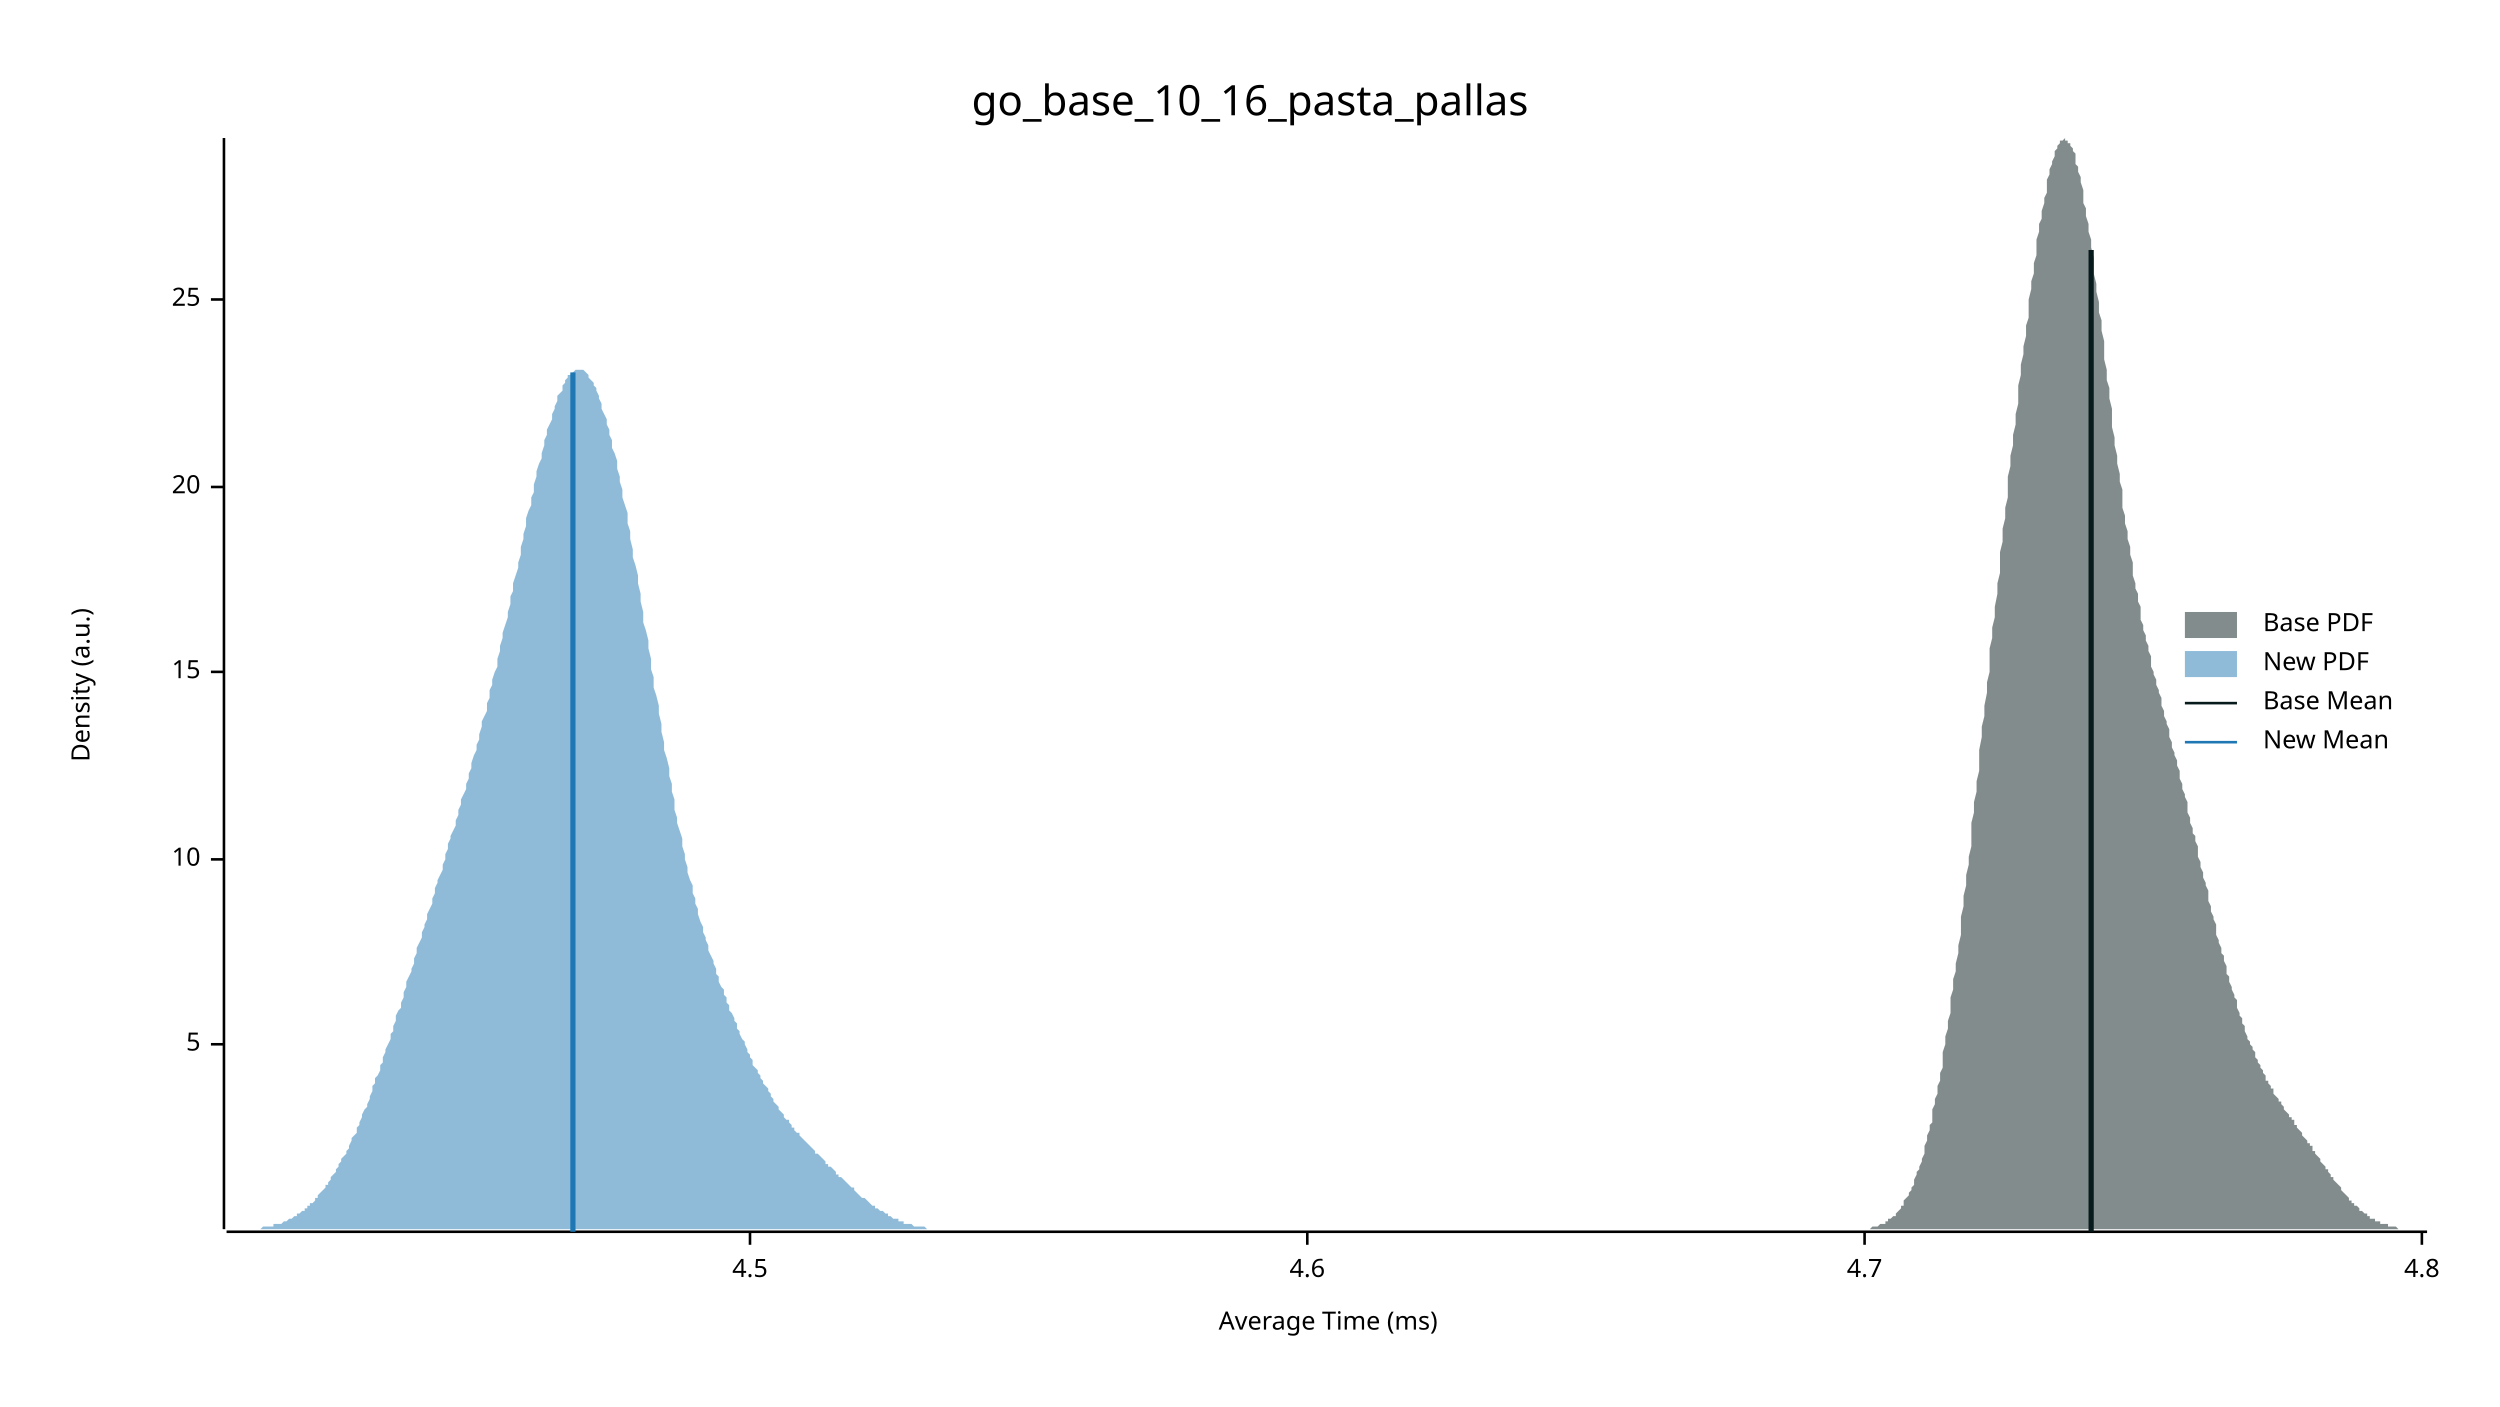
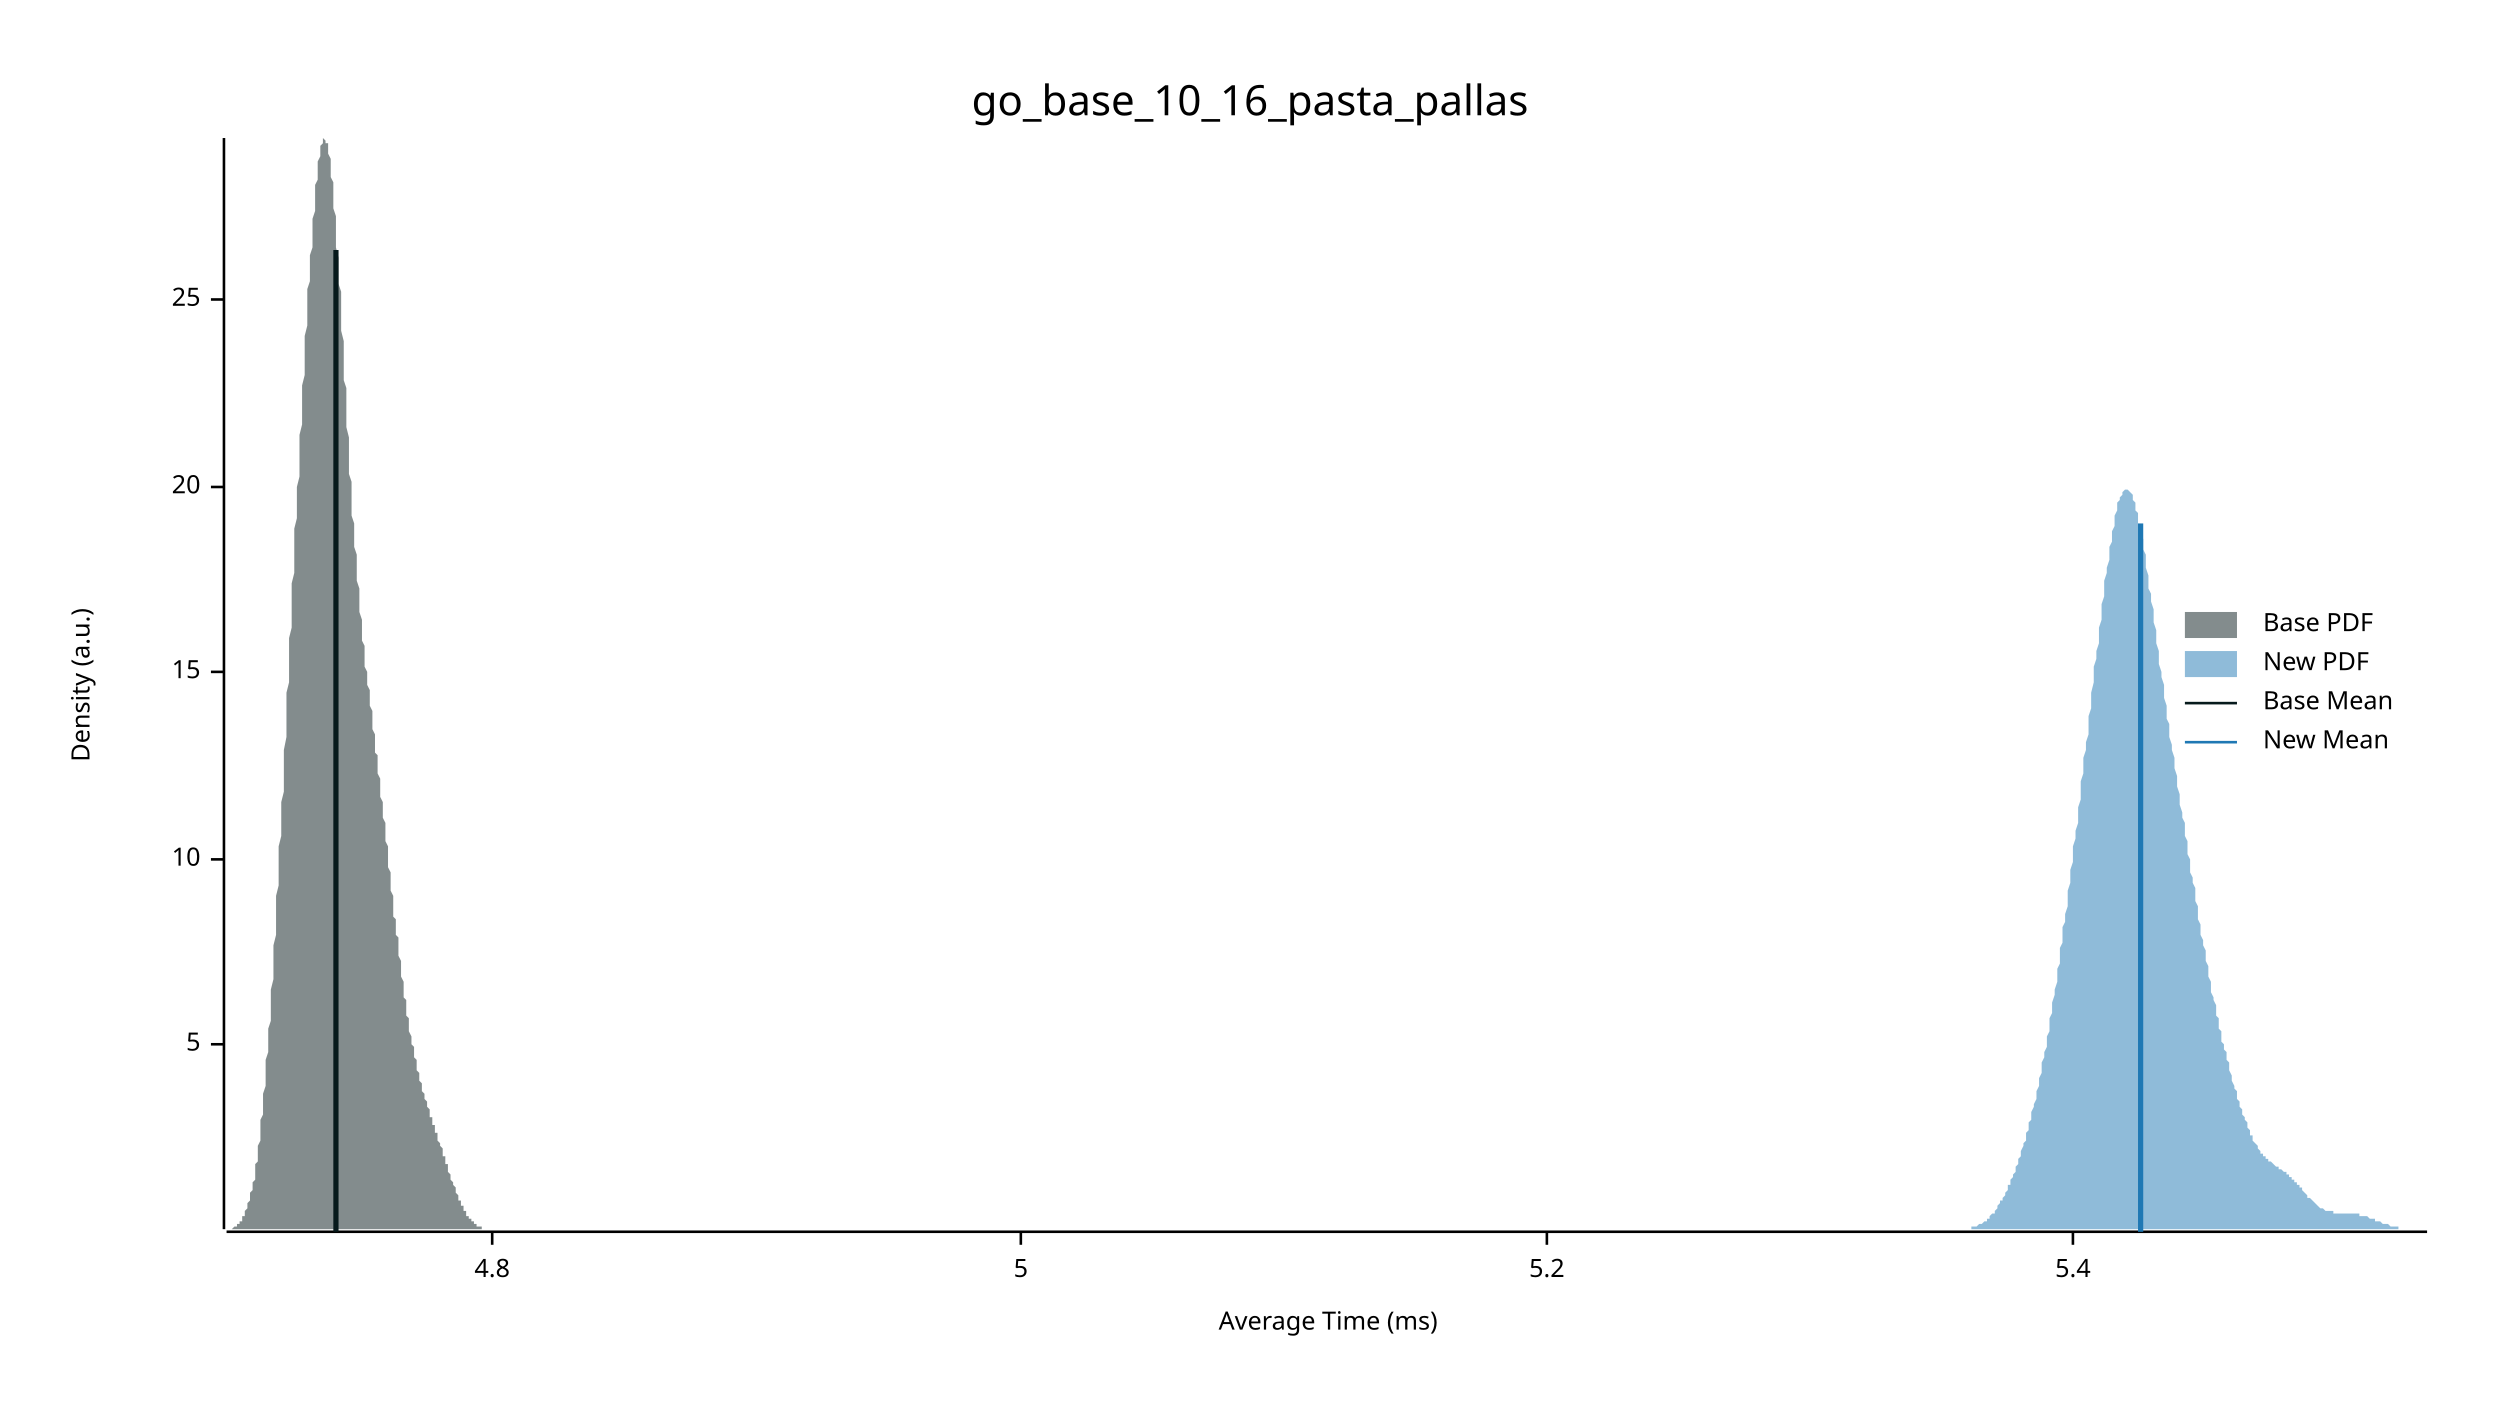
<svg xmlns="http://www.w3.org/2000/svg" width="960" height="540" viewBox="0 0 960 540">
  <text x="480" y="32" dy="0.76em" text-anchor="middle" font-family="sans-serif" font-size="16.129" opacity="1" fill="#000000">
go_base_10_16_pasta_pallas
</text>
  <text x="27" y="263" dy="0.76em" text-anchor="middle" font-family="sans-serif" font-size="9.677" opacity="1" fill="#000000" transform="rotate(270, 27, 263)">
Density (a.u.)
</text>
  <text x="510" y="513" dy="-0.5ex" text-anchor="middle" font-family="sans-serif" font-size="9.677" opacity="1" fill="#000000">
Average Time (ms)
</text>
  <polyline fill="none" opacity="1" stroke="#000000" stroke-width="1" points="86,53 86,472 " />
  <text x="77" y="401" dy="0.5ex" text-anchor="end" font-family="sans-serif" font-size="9.677" opacity="1" fill="#000000">
5
</text>
  <polyline fill="none" opacity="1" stroke="#000000" stroke-width="1" points="81,401 86,401 " />
  <text x="77" y="330" dy="0.5ex" text-anchor="end" font-family="sans-serif" font-size="9.677" opacity="1" fill="#000000">
10
</text>
  <polyline fill="none" opacity="1" stroke="#000000" stroke-width="1" points="81,330 86,330 " />
  <text x="77" y="258" dy="0.5ex" text-anchor="end" font-family="sans-serif" font-size="9.677" opacity="1" fill="#000000">
15
</text>
  <polyline fill="none" opacity="1" stroke="#000000" stroke-width="1" points="81,258 86,258 " />
  <text x="77" y="187" dy="0.5ex" text-anchor="end" font-family="sans-serif" font-size="9.677" opacity="1" fill="#000000">
20
</text>
  <polyline fill="none" opacity="1" stroke="#000000" stroke-width="1" points="81,187 86,187 " />
  <text x="77" y="115" dy="0.5ex" text-anchor="end" font-family="sans-serif" font-size="9.677" opacity="1" fill="#000000">
25
</text>
  <polyline fill="none" opacity="1" stroke="#000000" stroke-width="1" points="81,115 86,115 " />
  <polyline fill="none" opacity="1" stroke="#000000" stroke-width="1" points="87,473 932,473 " />
-   <text x="288" y="483" dy="0.76em" text-anchor="middle" font-family="sans-serif" font-size="9.677" opacity="1" fill="#000000">
- 4.5
- </text>
-   <polyline fill="none" opacity="1" stroke="#000000" stroke-width="1" points="288,473 288,478 " />
-   <text x="502" y="483" dy="0.76em" text-anchor="middle" font-family="sans-serif" font-size="9.677" opacity="1" fill="#000000">
- 4.6
- </text>
-   <polyline fill="none" opacity="1" stroke="#000000" stroke-width="1" points="502,473 502,478 " />
-   <text x="716" y="483" dy="0.76em" text-anchor="middle" font-family="sans-serif" font-size="9.677" opacity="1" fill="#000000">
- 4.7
- </text>
-   <polyline fill="none" opacity="1" stroke="#000000" stroke-width="1" points="716,473 716,478 " />
-   <text x="930" y="483" dy="0.76em" text-anchor="middle" font-family="sans-serif" font-size="9.677" opacity="1" fill="#000000">
+   <text x="189" y="483" dy="0.76em" text-anchor="middle" font-family="sans-serif" font-size="9.677" opacity="1" fill="#000000">
4.8
</text>
-   <polyline fill="none" opacity="1" stroke="#000000" stroke-width="1" points="930,473 930,478 " />
-   <polygon opacity="0.5" fill="#071A1C" points="712,472 713,472 713,472 713,472 714,472 714,472 715,472 715,472 716,472 716,472 717,472 717,472 717,472 718,472 718,472 719,471 719,471 720,471 720,471 720,471 721,471 721,471 722,470 722,470 723,470 723,470 724,470 724,469 724,469 725,469 725,468 726,468 726,468 727,467 727,467 728,467 728,466 728,466 729,465 729,465 730,464 730,463 731,463 731,462 731,461 732,460 732,460 733,459 733,458 734,457 734,456 735,455 735,454 735,453 736,451 736,450 737,449 737,448 738,446 738,445 739,443 739,441 739,440 740,438 740,436 741,434 741,432 742,431 742,428 742,426 743,424 743,422 744,420 744,417 745,415 745,412 746,410 746,407 746,404 747,401 747,398 748,395 748,392 749,389 749,386 749,383 750,380 750,376 751,373 751,370 752,366 752,363 753,359 753,355 753,352 754,348 754,344 755,340 755,336 756,332 756,329 757,325 757,321 757,316 758,312 758,308 759,304 759,300 760,296 760,292 760,288 761,283 761,279 762,275 762,271 763,266 763,262 764,258 764,254 764,249 765,245 765,241 766,237 766,233 767,228 767,224 768,220 768,216 768,212 769,208 769,203 770,199 770,195 771,191 771,187 771,183 772,179 772,175 773,171 773,167 774,163 774,159 775,155 775,151 775,148 776,144 776,140 777,136 777,133 778,129 778,125 779,122 779,118 779,115 780,111 780,108 781,105 781,101 782,98 782,95 782,92 783,89 783,86 784,84 784,81 785,78 785,76 786,74 786,71 786,69 787,67 787,65 788,63 788,62 789,60 789,59 789,58 790,57 790,56 791,55 791,54 792,54 792,54 793,53 793,54 793,54 794,54 794,55 795,55 795,56 796,57 796,58 797,59 797,61 797,63 798,64 798,66 799,68 799,70 800,73 800,75 800,78 801,80 801,83 802,86 802,89 803,92 803,95 804,99 804,102 804,105 805,109 805,112 806,116 806,120 807,123 807,127 808,131 808,134 808,138 809,142 809,146 810,149 810,153 811,157 811,160 811,164 812,168 812,171 813,175 813,178 814,182 814,185 815,188 815,192 815,195 816,198 816,201 817,204 817,207 818,210 818,213 819,216 819,218 819,221 820,224 820,226 821,228 821,231 822,233 822,235 822,238 823,240 823,242 824,244 824,246 825,248 825,250 826,252 826,254 826,256 827,258 827,259 828,261 828,263 829,265 829,266 830,268 830,270 830,271 831,273 831,275 832,277 832,278 833,280 833,282 833,283 834,285 834,287 835,289 835,290 836,292 836,294 837,296 837,297 837,299 838,301 838,303 839,305 839,306 840,308 840,310 840,312 841,314 841,316 842,318 842,320 843,321 843,323 844,325 844,327 844,329 845,331 845,333 846,335 846,337 847,339 847,340 848,342 848,344 848,346 849,348 849,350 850,352 850,353 851,355 851,357 851,359 852,361 852,362 853,364 853,366 854,367 854,369 855,371 855,372 855,374 856,375 856,377 857,379 857,380 858,382 858,383 859,384 859,386 859,387 860,389 860,390 861,391 861,393 862,394 862,395 862,396 863,398 863,399 864,400 864,401 865,402 865,403 866,404 866,405 866,406 867,407 867,408 868,409 868,410 869,411 869,412 870,413 870,414 870,415 871,415 871,416 872,417 872,418 873,418 873,419 873,420 874,421 874,421 875,422 875,423 876,423 876,424 877,425 877,425 877,426 878,427 878,427 879,428 879,429 880,429 880,430 881,430 881,431 881,432 882,432 882,433 883,434 883,434 884,435 884,435 884,436 885,437 885,437 886,438 886,439 887,439 887,440 888,440 888,441 888,442 889,442 889,443 890,444 890,444 891,445 891,446 891,446 892,447 892,447 893,448 893,449 894,449 894,450 895,451 895,451 895,452 896,452 896,453 897,454 897,454 898,455 898,455 899,456 899,457 899,457 900,458 900,458 901,459 901,459 902,460 902,460 902,461 903,461 903,462 904,462 904,463 905,463 905,463 906,464 906,464 906,465 907,465 907,465 908,466 908,466 909,466 909,467 910,467 910,467 910,468 911,468 911,468 912,468 912,469 913,469 913,469 913,469 914,469 914,470 915,470 915,470 916,470 916,470 917,470 917,471 917,471 918,471 918,471 919,471 919,471 920,471 920,471 921,472 921,472 921,472 922,472 922,472 923,472 923,472 924,472 924,472 924,472 925,472 925,472 926,472 926,472 927,472 927,472 928,472 928,472 928,472 929,472 929,472 930,472 930,472 931,472 931,472 932,472 932,472 712,472 " />
-   <polygon opacity="0.5" fill="#1F78B4" points="87,472 87,472 88,472 88,472 89,472 89,472 90,472 90,472 91,472 92,472 92,472 93,472 93,472 94,472 94,472 95,472 96,472 96,472 97,472 97,472 98,472 98,472 99,472 100,472 100,472 101,471 101,471 102,471 102,471 103,471 104,471 104,471 105,471 105,470 106,470 106,470 107,470 108,470 108,470 109,469 109,469 110,469 110,469 111,468 112,468 112,468 113,467 113,467 114,467 114,466 115,466 116,465 116,465 117,465 117,464 118,464 118,463 119,463 119,462 120,462 121,461 121,460 122,460 122,459 123,458 123,458 124,457 125,456 125,455 126,455 126,454 127,453 127,452 128,451 129,450 129,449 130,448 130,447 131,446 131,445 132,444 133,443 133,442 134,441 134,440 135,438 135,437 136,436 137,435 137,433 138,432 138,431 139,429 139,428 140,426 141,425 141,424 142,422 142,421 143,419 143,417 144,416 144,414 145,413 146,411 146,409 147,408 147,406 148,404 148,403 149,401 150,399 150,397 151,396 151,394 152,392 152,390 153,388 154,387 154,385 155,383 155,381 156,379 156,377 157,375 158,373 158,372 159,370 159,368 160,366 160,364 161,362 162,360 162,358 163,356 163,355 164,353 164,351 165,349 166,347 166,345 167,343 167,341 168,339 168,338 169,336 170,334 170,332 171,330 171,328 172,326 172,324 173,322 173,321 174,319 175,317 175,315 176,313 176,311 177,309 177,307 178,305 179,303 179,301 180,299 180,297 181,295 181,293 182,290 183,288 183,286 184,284 184,282 185,279 185,277 186,275 187,273 187,270 188,268 188,265 189,263 189,261 190,258 191,256 191,253 192,250 192,248 193,245 193,243 194,240 195,237 195,235 196,232 196,229 197,227 197,224 198,221 199,218 199,216 200,213 200,210 201,207 201,205 202,202 202,199 203,196 204,194 204,191 205,189 205,186 206,183 206,181 207,178 208,176 208,174 209,171 209,169 210,167 210,165 211,163 212,161 212,159 213,157 213,156 214,154 214,152 215,151 216,150 216,148 217,147 217,146 218,145 218,144 219,144 220,143 220,143 221,142 221,142 222,142 222,142 223,142 224,142 224,142 225,143 225,143 226,144 226,145 227,146 228,147 228,148 229,149 229,150 230,152 230,153 231,155 231,157 232,159 233,161 233,163 234,165 234,167 235,169 235,172 236,174 237,177 237,180 238,183 238,185 239,188 239,191 240,194 241,197 241,201 242,204 242,207 243,211 243,214 244,217 245,221 245,224 246,228 246,231 247,235 247,239 248,242 249,246 249,249 250,253 250,257 251,260 251,264 252,267 253,271 253,274 254,278 254,281 255,285 255,288 256,291 257,295 257,298 258,301 258,304 259,307 259,311 260,314 260,316 261,319 262,322 262,325 263,328 263,330 264,333 264,335 265,338 266,340 266,343 267,345 267,347 268,349 268,351 269,354 270,356 270,358 271,360 271,361 272,363 272,365 273,367 274,369 274,370 275,372 275,374 276,375 276,377 277,379 278,380 278,382 279,383 279,385 280,386 280,388 281,389 282,391 282,392 283,393 283,395 284,396 284,397 285,399 286,400 286,401 287,403 287,404 288,405 288,406 289,407 289,409 290,410 291,411 291,412 292,413 292,414 293,415 293,416 294,417 295,418 295,419 296,420 296,421 297,422 297,423 298,424 299,425 299,426 300,427 300,427 301,428 301,429 302,430 303,430 303,431 304,432 304,433 305,433 305,434 306,435 307,435 307,436 308,437 308,437 309,438 309,438 310,439 311,440 311,440 312,441 312,441 313,442 313,443 314,443 315,444 315,444 316,445 316,445 317,446 317,447 318,447 318,448 319,448 320,449 320,449 321,450 321,451 322,451 322,452 323,452 324,453 324,453 325,454 325,454 326,455 326,455 327,456 328,456 328,457 329,458 329,458 330,459 330,459 331,460 332,460 332,460 333,461 333,461 334,462 334,462 335,463 336,463 336,464 337,464 337,464 338,465 338,465 339,465 340,466 340,466 341,466 341,467 342,467 342,467 343,468 344,468 344,468 345,468 345,469 346,469 346,469 347,469 347,470 348,470 349,470 349,470 350,470 350,470 351,471 351,471 352,471 353,471 353,471 354,471 354,471 355,471 355,471 356,472 357,472 357,472 358,472 358,472 359,472 359,472 360,472 361,472 361,472 362,472 362,472 363,472 363,472 364,472 365,472 365,472 366,472 366,472 367,472 367,472 368,472 369,472 369,472 370,472 370,472 370,472 87,472 " />
-   <polyline fill="none" opacity="1" stroke="#071A1C" stroke-width="2" points="803,473 803,96 " />
-   <polyline fill="none" opacity="1" stroke="#1F78B4" stroke-width="2" points="220,473 220,143 " />
+   <polyline fill="none" opacity="1" stroke="#000000" stroke-width="1" points="189,473 189,478 " />
+   <text x="392" y="483" dy="0.76em" text-anchor="middle" font-family="sans-serif" font-size="9.677" opacity="1" fill="#000000">
+ 5
+ </text>
+   <polyline fill="none" opacity="1" stroke="#000000" stroke-width="1" points="392,473 392,478 " />
+   <text x="594" y="483" dy="0.76em" text-anchor="middle" font-family="sans-serif" font-size="9.677" opacity="1" fill="#000000">
+ 5.2
+ </text>
+   <polyline fill="none" opacity="1" stroke="#000000" stroke-width="1" points="594,473 594,478 " />
+   <text x="796" y="483" dy="0.76em" text-anchor="middle" font-family="sans-serif" font-size="9.677" opacity="1" fill="#000000">
+ 5.4
+ </text>
+   <polyline fill="none" opacity="1" stroke="#000000" stroke-width="1" points="796,473 796,478 " />
+   <polygon opacity="0.5" fill="#071A1C" points="87,472 87,472 87,472 87,472 87,472 88,472 88,472 88,472 88,472 88,472 89,472 89,472 89,472 89,472 89,472 90,471 90,471 90,471 90,471 90,471 91,471 91,471 91,470 91,470 91,470 92,470 92,470 92,469 92,469 93,469 93,468 93,468 93,468 93,467 94,467 94,467 94,466 94,466 94,465 95,464 95,464 95,463 95,463 95,462 96,461 96,460 96,460 96,459 96,458 97,457 97,456 97,455 97,454 98,453 98,451 98,450 98,449 98,447 99,446 99,445 99,443 99,441 99,440 100,438 100,436 100,434 100,432 100,430 101,428 101,426 101,424 101,422 101,420 102,417 102,415 102,412 102,409 102,407 103,404 103,401 103,398 103,395 104,392 104,389 104,386 104,383 104,380 105,376 105,373 105,370 105,366 105,363 106,359 106,355 106,352 106,348 106,344 107,340 107,336 107,332 107,329 107,325 108,321 108,316 108,312 108,308 109,304 109,300 109,296 109,292 109,288 110,283 110,279 110,275 110,271 110,266 111,262 111,258 111,254 111,249 111,245 112,241 112,237 112,233 112,228 112,224 113,220 113,216 113,212 113,208 113,203 114,199 114,195 114,191 114,187 115,183 115,179 115,175 115,171 115,167 116,163 116,159 116,155 116,151 116,148 117,144 117,140 117,136 117,133 117,129 118,125 118,122 118,118 118,115 118,111 119,108 119,105 119,101 119,98 120,95 120,92 120,89 120,86 120,84 121,81 121,78 121,76 121,74 121,71 122,69 122,67 122,65 122,63 122,62 123,60 123,59 123,58 123,57 123,56 124,55 124,54 124,54 124,54 124,53 125,54 125,54 125,54 125,55 126,55 126,56 126,57 126,58 126,59 127,61 127,63 127,64 127,66 127,68 128,70 128,73 128,75 128,78 128,80 129,83 129,86 129,89 129,92 129,95 130,99 130,102 130,105 130,109 131,112 131,116 131,120 131,123 131,127 132,131 132,134 132,138 132,142 132,146 133,149 133,153 133,157 133,160 133,164 134,168 134,171 134,175 134,178 134,182 135,185 135,188 135,192 135,195 135,198 136,201 136,204 136,207 136,210 137,213 137,216 137,218 137,221 137,223 138,226 138,228 138,231 138,233 138,235 139,238 139,240 139,242 139,244 139,246 140,248 140,250 140,252 140,254 140,256 141,258 141,259 141,261 141,263 142,265 142,266 142,268 142,270 142,271 143,273 143,275 143,277 143,278 143,280 144,282 144,283 144,285 144,287 144,289 145,290 145,292 145,294 145,296 145,297 146,299 146,301 146,303 146,305 146,306 147,308 147,310 147,312 147,314 148,316 148,318 148,320 148,321 148,323 149,325 149,327 149,329 149,331 149,333 150,335 150,337 150,339 150,340 150,342 151,344 151,346 151,348 151,350 151,352 152,353 152,355 152,357 152,359 153,360 153,362 153,364 153,366 153,367 154,369 154,371 154,372 154,374 154,375 155,377 155,379 155,380 155,382 155,383 156,384 156,386 156,387 156,389 156,390 157,391 157,393 157,394 157,395 157,396 158,398 158,399 158,400 158,401 159,402 159,403 159,404 159,405 159,406 160,407 160,408 160,409 160,410 160,411 161,412 161,413 161,414 161,415 161,415 162,416 162,417 162,418 162,418 162,419 163,420 163,421 163,421 163,422 164,423 164,423 164,424 164,425 164,425 165,426 165,427 165,427 165,428 165,429 166,429 166,430 166,430 166,431 166,432 167,432 167,433 167,434 167,434 167,435 168,435 168,436 168,437 168,437 168,438 169,439 169,439 169,440 169,440 170,441 170,442 170,442 170,443 170,444 171,444 171,445 171,446 171,446 171,447 172,447 172,448 172,449 172,449 172,450 173,451 173,451 173,452 173,452 173,453 174,454 174,454 174,455 174,455 175,456 175,456 175,457 175,458 175,458 176,459 176,459 176,460 176,460 176,461 177,461 177,462 177,462 177,463 177,463 178,463 178,464 178,464 178,465 178,465 179,465 179,466 179,466 179,466 179,467 180,467 180,467 180,468 180,468 181,468 181,468 181,469 181,469 181,469 182,469 182,469 182,470 182,470 182,470 183,470 183,470 183,470 183,471 183,471 184,471 184,471 184,471 184,471 184,471 185,471 185,471 185,472 185,472 186,472 186,472 186,472 186,472 186,472 187,472 187,472 187,472 187,472 187,472 188,472 188,472 188,472 188,472 188,472 189,472 189,472 189,472 189,472 189,472 190,472 190,472 190,472 190,472 87,472 " />
+   <polygon opacity="0.5" fill="#1F78B4" points="750,472 751,472 751,472 751,472 752,472 752,472 752,472 753,472 753,472 754,472 754,472 754,472 755,472 755,472 755,472 756,472 756,472 756,472 757,472 757,471 758,471 758,471 758,471 759,471 759,471 759,471 760,470 760,470 760,470 761,470 761,470 762,469 762,469 762,469 763,469 763,468 763,468 764,468 764,467 764,467 765,466 765,466 766,466 766,465 766,465 767,464 767,464 767,463 768,462 768,462 768,461 769,461 769,460 770,459 770,459 770,458 771,457 771,456 771,455 772,455 772,454 772,453 773,452 773,451 774,450 774,449 774,448 775,447 775,446 775,445 776,444 776,443 776,442 777,440 777,439 778,438 778,437 778,435 779,434 779,433 779,431 780,430 780,428 780,427 781,425 781,424 782,422 782,421 782,419 783,417 783,415 783,414 784,412 784,410 784,408 785,406 785,404 786,402 786,400 786,398 787,396 787,394 787,391 788,389 788,387 788,385 789,382 789,380 790,377 790,375 790,372 791,370 791,367 791,364 792,362 792,359 792,356 793,354 793,351 794,348 794,345 794,342 795,339 795,337 795,334 796,331 796,328 796,325 797,322 797,319 798,316 798,313 798,310 799,307 799,304 799,300 800,297 800,294 800,291 801,288 801,285 802,282 802,278 802,275 803,272 803,269 803,266 804,262 804,259 804,256 805,253 805,250 806,247 806,244 806,241 807,238 807,235 807,232 808,229 808,226 808,223 809,220 809,218 810,215 810,213 810,210 811,208 811,206 811,204 812,202 812,200 812,198 813,196 813,195 813,193 814,192 814,191 815,190 815,189 815,189 816,188 816,188 816,188 817,188 817,188 817,188 818,189 818,189 819,190 819,191 819,192 820,193 820,194 820,196 821,197 821,199 821,201 822,203 822,205 823,207 823,209 823,211 824,213 824,216 824,218 825,221 825,223 825,226 826,228 826,231 827,234 827,236 827,239 828,242 828,244 828,247 829,250 829,252 829,255 830,258 830,260 831,263 831,266 831,268 832,271 832,273 832,276 833,278 833,281 833,283 834,286 834,288 835,291 835,293 835,295 836,298 836,300 836,302 837,305 837,307 837,309 838,312 838,314 839,316 839,319 839,321 840,323 840,326 840,328 841,330 841,332 841,335 842,337 842,339 843,341 843,344 843,346 844,348 844,350 844,353 845,355 845,357 845,359 846,361 846,363 847,365 847,367 847,369 848,371 848,373 848,375 849,377 849,379 849,381 850,383 850,384 851,386 851,388 851,390 852,391 852,393 852,395 853,396 853,398 853,400 854,401 854,403 855,404 855,406 855,407 856,408 856,410 856,411 857,413 857,414 857,415 858,417 858,418 859,419 859,420 859,422 860,423 860,424 860,425 861,426 861,427 861,428 862,429 862,430 863,431 863,432 863,433 864,434 864,435 864,436 865,436 865,437 865,438 866,439 866,439 867,440 867,440 867,441 868,442 868,442 868,443 869,443 869,443 869,444 870,444 870,445 871,445 871,445 871,446 872,446 872,446 872,446 873,447 873,447 873,447 874,448 874,448 874,448 875,448 875,449 876,449 876,449 876,449 877,450 877,450 877,450 878,450 878,451 878,451 879,451 879,452 880,452 880,452 880,453 881,453 881,454 881,454 882,454 882,455 882,455 883,455 883,456 884,456 884,457 884,457 885,458 885,458 885,458 886,459 886,459 886,460 887,460 887,460 888,461 888,461 888,461 889,462 889,462 889,462 890,463 890,463 890,463 891,464 891,464 892,464 892,464 892,464 893,465 893,465 893,465 894,465 894,465 894,465 895,465 895,465 896,465 896,466 896,466 897,466 897,466 897,466 898,466 898,466 898,466 899,466 899,466 900,466 900,466 900,466 901,466 901,466 901,466 902,466 902,466 902,466 903,466 903,466 904,466 904,466 904,466 905,466 905,466 905,466 906,466 906,466 906,467 907,467 907,467 908,467 908,467 908,467 909,467 909,467 909,467 910,468 910,468 910,468 911,468 911,468 912,468 912,468 912,469 913,469 913,469 913,469 914,469 914,469 914,469 915,470 915,470 916,470 916,470 916,470 917,470 917,470 917,470 918,471 918,471 918,471 919,471 919,471 920,471 920,471 920,471 921,471 921,471 921,472 922,472 922,472 922,472 923,472 923,472 924,472 924,472 924,472 925,472 925,472 925,472 926,472 926,472 926,472 927,472 927,472 928,472 928,472 928,472 929,472 929,472 929,472 930,472 930,472 930,472 931,472 931,472 932,472 932,472 750,472 " />
+   <polyline fill="none" opacity="1" stroke="#071A1C" stroke-width="2" points="129,473 129,96 " />
+   <polyline fill="none" opacity="1" stroke="#1F78B4" stroke-width="2" points="822,473 822,201 " />
  <text x="869" y="235" dy="0.76em" text-anchor="start" font-family="sans-serif" font-size="9.677" opacity="1" fill="#000000">
Base PDF
</text>
  <text x="869" y="250" dy="0.76em" text-anchor="start" font-family="sans-serif" font-size="9.677" opacity="1" fill="#000000">
New PDF
</text>
  <text x="869" y="265" dy="0.76em" text-anchor="start" font-family="sans-serif" font-size="9.677" opacity="1" fill="#000000">
Base Mean
</text>
  <text x="869" y="280" dy="0.76em" text-anchor="start" font-family="sans-serif" font-size="9.677" opacity="1" fill="#000000">
New Mean
</text>
  <rect x="839" y="235" width="20" height="10" opacity="0.5" fill="#071A1C" stroke="none" />
  <rect x="839" y="250" width="20" height="10" opacity="0.5" fill="#1F78B4" stroke="none" />
  <polyline fill="none" opacity="1" stroke="#071A1C" stroke-width="1" points="839,270 859,270 " />
  <polyline fill="none" opacity="1" stroke="#1F78B4" stroke-width="1" points="839,285 859,285 " />
</svg>
